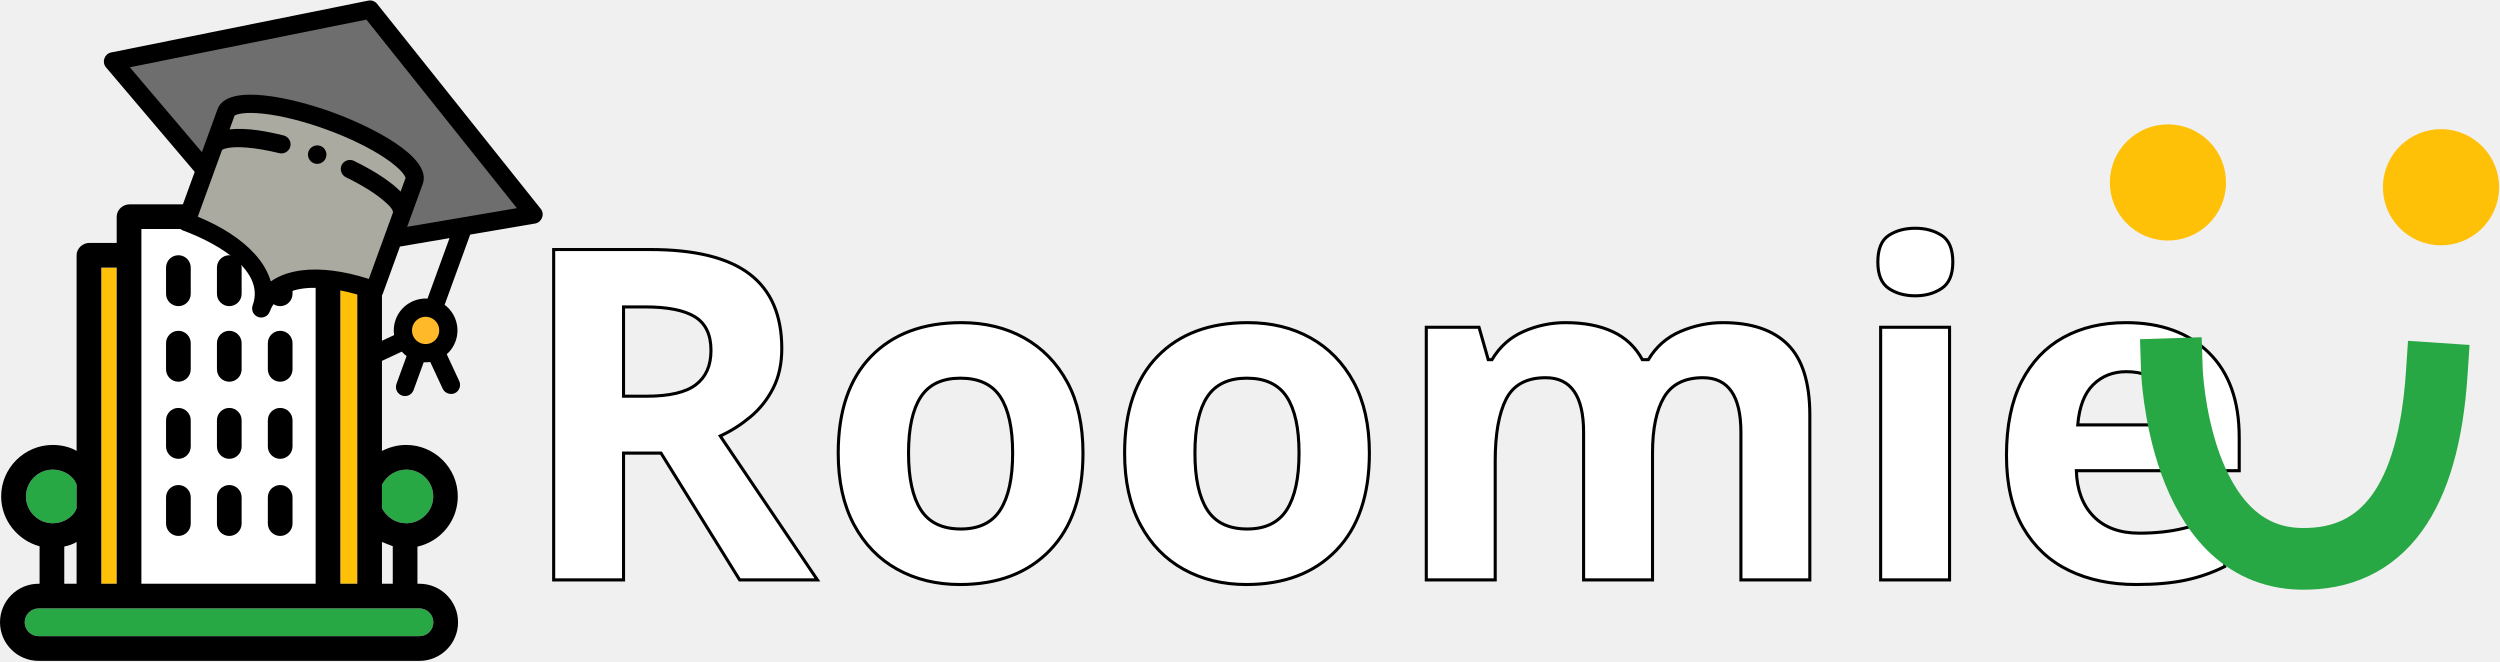
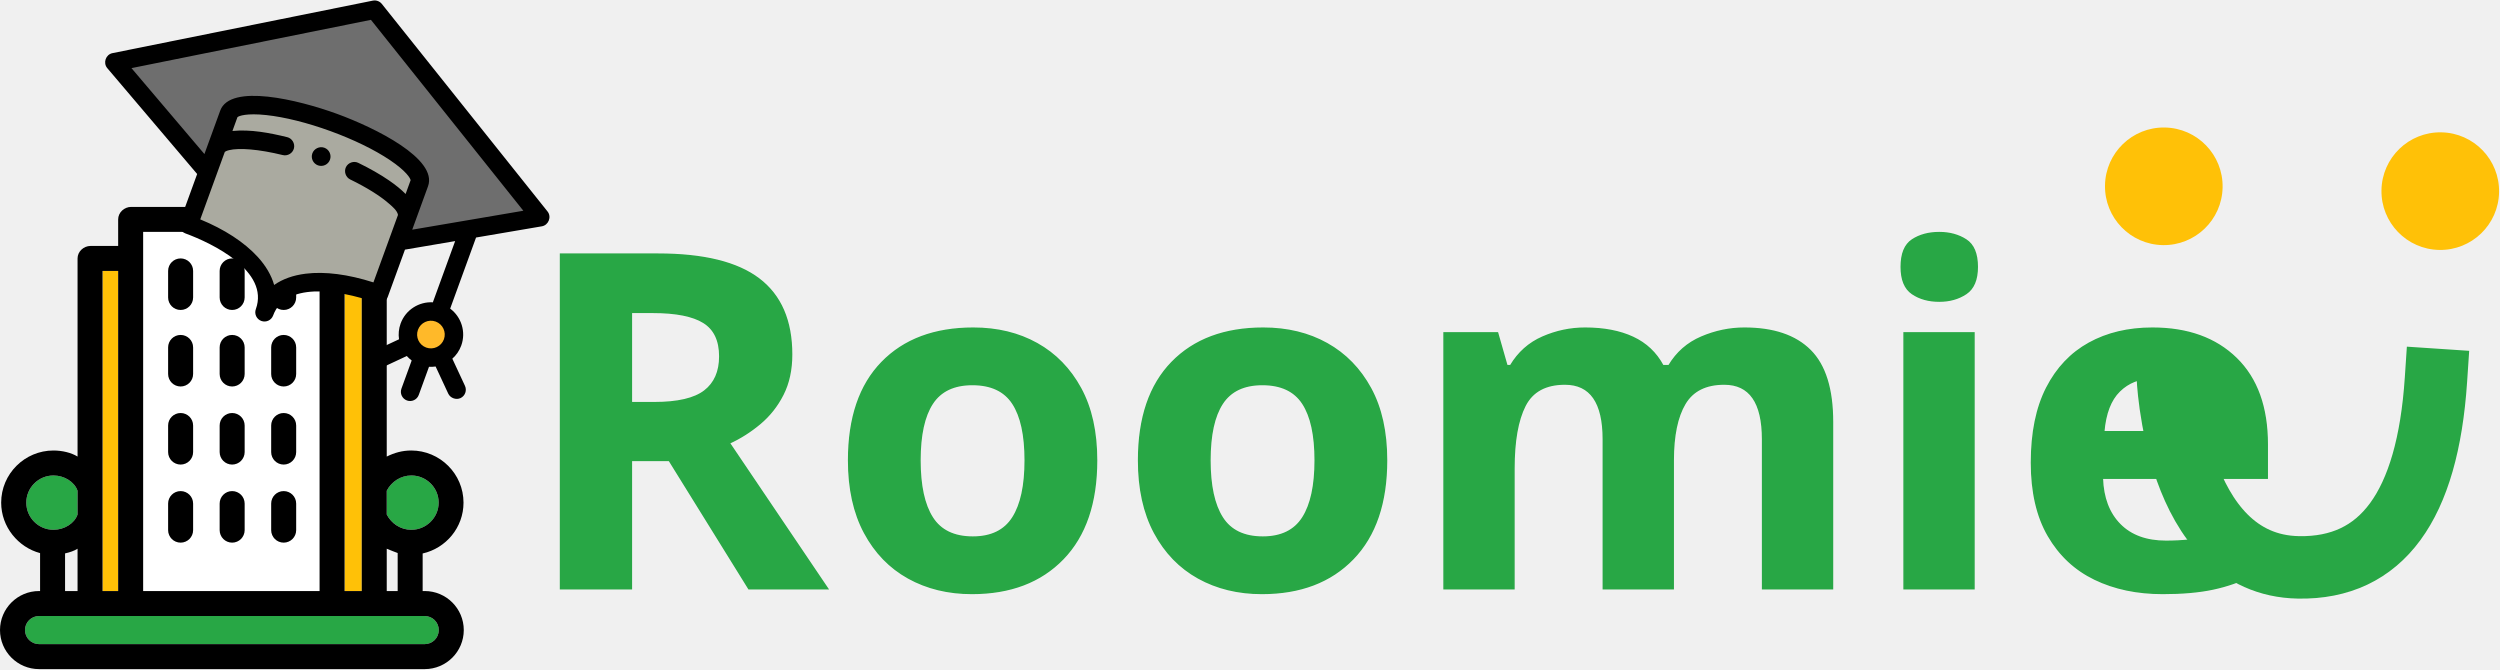
- <svg xmlns="http://www.w3.org/2000/svg" width="1621px" height="429px" viewBox="0 0 1621 429" version="1.1">
+ <svg xmlns="http://www.w3.org/2000/svg" width="1601px" height="429px" viewBox="0 0 1601 429" version="1.1">
  <defs />
  <g id="Page-1" stroke="none" stroke-width="1" fill="none" fill-rule="evenodd">
    <g id="White" transform="translate(0, -51)">
      <g id="Group">
        <g id="apartments" transform="translate(0, 183)">
          <path d="M49.667,219.396 C47.667,220.722 44.667,221.736 41.667,222.396 L41.667,246.5 L49.667,246.5 L49.667,219.396 Z" id="Shape" />
          <path d="M247.667,219.396 L247.667,246.5 L254.667,246.5 L254.667,222.15 C252.667,221.494 250.667,220.564 247.667,219.396 Z" id="Shape" />
          <path d="M34.224,207.281 C41.079,207.281 47.667,203.285 49.667,197.51 L49.667,182.27 C47.667,176.495 41.079,172.499 34.224,172.499 C24.635,172.499 16.833,180.301 16.833,189.891 C16.833,199.48 24.635,207.281 34.224,207.281 Z" id="Shape" fill="#28A745" fill-rule="nonzero" />
          <path d="M247.667,197.51 C250.667,203.285 256.588,207.281 263.442,207.281 C273.032,207.281 280.917,199.479 280.917,189.89 C280.917,180.3 272.99,172.498 263.401,172.498 C256.547,172.498 250.668,176.494 247.668,182.269 L247.668,197.51 L247.667,197.51 Z" id="Shape" fill="#28A745" fill-rule="nonzero" />
          <rect id="Rectangle-path" fill="#FFC107" fill-rule="nonzero" x="220.667" y="41.5" width="11" height="205" />
          <rect id="Rectangle-path" fill="#FFC107" fill-rule="nonzero" x="65.667" y="41.5" width="10" height="205" />
          <path d="M91.667,246.5 L204.667,246.5 L204.667,16.5 L91.667,16.5 L91.667,246.5 Z M123.667,207.5 C123.667,211.918 120.085,215.5 115.667,215.5 C111.249,215.5 107.667,211.918 107.667,207.5 L107.667,190.5 C107.667,186.082 111.249,182.5 115.667,182.5 C120.085,182.5 123.667,186.082 123.667,190.5 L123.667,207.5 Z M123.667,157.5 C123.667,161.918 120.085,165.5 115.667,165.5 C111.249,165.5 107.667,161.918 107.667,157.5 L107.667,140.5 C107.667,136.082 111.249,132.5 115.667,132.5 C120.085,132.5 123.667,136.082 123.667,140.5 L123.667,157.5 Z M123.667,107.5 C123.667,111.918 120.085,115.5 115.667,115.5 C111.249,115.5 107.667,111.918 107.667,107.5 L107.667,90.5 C107.667,86.082 111.249,82.5 115.667,82.5 C120.085,82.5 123.667,86.082 123.667,90.5 L123.667,107.5 Z M123.667,58.5 C123.667,62.918 120.085,66.5 115.667,66.5 C111.249,66.5 107.667,62.918 107.667,58.5 L107.667,41.5 C107.667,37.082 111.249,33.5 115.667,33.5 C120.085,33.5 123.667,37.082 123.667,41.5 L123.667,58.5 Z M156.667,207.5 C156.667,211.918 153.085,215.5 148.667,215.5 C144.249,215.5 140.667,211.918 140.667,207.5 L140.667,190.5 C140.667,186.082 144.249,182.5 148.667,182.5 C153.085,182.5 156.667,186.082 156.667,190.5 L156.667,207.5 Z M156.667,157.5 C156.667,161.918 153.085,165.5 148.667,165.5 C144.249,165.5 140.667,161.918 140.667,157.5 L140.667,140.5 C140.667,136.082 144.249,132.5 148.667,132.5 C153.085,132.5 156.667,136.082 156.667,140.5 L156.667,157.5 Z M156.667,107.5 C156.667,111.918 153.085,115.5 148.667,115.5 C144.249,115.5 140.667,111.918 140.667,107.5 L140.667,90.5 C140.667,86.082 144.249,82.5 148.667,82.5 C153.085,82.5 156.667,86.082 156.667,90.5 L156.667,107.5 Z M156.667,58.5 C156.667,62.918 153.085,66.5 148.667,66.5 C144.249,66.5 140.667,62.918 140.667,58.5 L140.667,41.5 C140.667,37.082 144.249,33.5 148.667,33.5 C153.085,33.5 156.667,37.082 156.667,41.5 L156.667,58.5 Z M189.667,207.5 C189.667,211.918 186.085,215.5 181.667,215.5 C177.249,215.5 173.667,211.918 173.667,207.5 L173.667,190.5 C173.667,186.082 177.249,182.5 181.667,182.5 C186.085,182.5 189.667,186.082 189.667,190.5 L189.667,207.5 Z M189.667,157.5 C189.667,161.918 186.085,165.5 181.667,165.5 C177.249,165.5 173.667,161.918 173.667,157.5 L173.667,140.5 C173.667,136.082 177.249,132.5 181.667,132.5 C186.085,132.5 189.667,136.082 189.667,140.5 L189.667,157.5 Z M189.667,107.5 C189.667,111.918 186.085,115.5 181.667,115.5 C177.249,115.5 173.667,111.918 173.667,107.5 L173.667,90.5 C173.667,86.082 177.249,82.5 181.667,82.5 C186.085,82.5 189.667,86.082 189.667,90.5 L189.667,107.5 Z M189.667,41.5 L189.667,58.5 C189.667,62.918 186.085,66.5 181.667,66.5 C177.249,66.5 173.667,62.918 173.667,58.5 L173.667,41.5 C173.667,37.082 177.249,33.5 181.667,33.5 C186.085,33.5 189.667,37.082 189.667,41.5 Z" id="Shape" fill="#FFFFFF" fill-rule="nonzero" />
          <path d="M272,262.5 L25,262.5 C20.037,262.5 16,266.537 16,271.5 C16,276.463 20.037,280.5 25,280.5 L272,280.5 C276.963,280.5 281,276.463 281,271.5 C281,266.537 276.963,262.5 272,262.5 Z" id="Shape" fill="#28A745" fill-rule="nonzero" />
          <path d="M272,246.5 L270.667,246.5 L270.667,222.446 C285.667,219.072 296.834,205.761 296.834,189.89 C296.834,171.478 281.771,156.498 263.359,156.498 C257.723,156.498 252.667,157.907 247.667,160.383 L247.667,33.5 C247.667,29.082 244.418,25.5 240,25.5 L220.667,25.5 L220.667,8.5 C220.667,4.082 217.418,0.5 213,0.5 L84,0.5 C79.582,0.5 75.667,4.082 75.667,8.5 L75.667,25.5 L58,25.5 C53.582,25.5 49.667,29.082 49.667,33.5 L49.667,160.385 C45.667,157.908 39.861,156.499 34.224,156.499 C15.812,156.499 0.75,171.479 0.75,189.891 C0.75,205.407 11.667,218.482 25.667,222.213 L25.667,246.5 L25,246.5 C11.215,246.5 0,257.715 0,271.5 C0,285.285 11.215,296.5 25,296.5 L272,296.5 C285.785,296.5 297,285.285 297,271.5 C297,257.715 285.785,246.5 272,246.5 Z M272,280.5 L25,280.5 C20.037,280.5 16,276.463 16,271.5 C16,266.537 20.037,262.5 25,262.5 L272,262.5 C276.963,262.5 281,266.537 281,271.5 C281,276.463 276.963,280.5 272,280.5 Z M34.224,172.499 C41.079,172.499 47.667,176.495 49.667,182.27 L49.667,197.509 C47.667,203.284 41.079,207.28 34.224,207.28 C24.635,207.28 16.833,199.478 16.833,189.889 C16.833,180.301 24.635,172.499 34.224,172.499 Z M204.667,16.5 L204.667,246.5 L91.667,246.5 L91.667,16.5 L204.667,16.5 Z M263.442,172.499 C273.032,172.499 280.917,180.301 280.917,189.891 C280.917,199.48 272.99,207.282 263.401,207.282 C256.547,207.282 250.668,203.286 247.668,197.511 L247.668,182.27 C250.667,176.495 256.588,172.499 263.442,172.499 Z M247.667,246.5 L247.667,219.396 C250.667,220.564 252.667,221.494 254.667,222.15 L254.667,246.5 L247.667,246.5 Z M231.667,246.5 L220.667,246.5 L220.667,41.5 L231.667,41.5 L231.667,246.5 Z M75.667,246.5 L65.667,246.5 L65.667,41.5 L75.667,41.5 L75.667,246.5 Z M41.667,222.396 C44.667,221.736 47.667,220.722 49.667,219.396 L49.667,246.5 L41.667,246.5 L41.667,222.396 Z" id="Shape" fill="#000000" fill-rule="nonzero" />
          <path d="M115.667,132.5 C111.249,132.5 107.667,136.082 107.667,140.5 L107.667,157.5 C107.667,161.918 111.249,165.5 115.667,165.5 C120.085,165.5 123.667,161.918 123.667,157.5 L123.667,140.5 C123.667,136.082 120.085,132.5 115.667,132.5 Z" id="Shape" fill="#000000" fill-rule="nonzero" />
          <path d="M115.667,182.5 C111.249,182.5 107.667,186.082 107.667,190.5 L107.667,207.5 C107.667,211.918 111.249,215.5 115.667,215.5 C120.085,215.5 123.667,211.918 123.667,207.5 L123.667,190.5 C123.667,186.082 120.085,182.5 115.667,182.5 Z" id="Shape" fill="#000000" fill-rule="nonzero" />
          <path d="M115.667,82.5 C111.249,82.5 107.667,86.082 107.667,90.5 L107.667,107.5 C107.667,111.918 111.249,115.5 115.667,115.5 C120.085,115.5 123.667,111.918 123.667,107.5 L123.667,90.5 C123.667,86.082 120.085,82.5 115.667,82.5 Z" id="Shape" fill="#000000" fill-rule="nonzero" />
          <path d="M115.667,33.5 C111.249,33.5 107.667,37.082 107.667,41.5 L107.667,58.5 C107.667,62.918 111.249,66.5 115.667,66.5 C120.085,66.5 123.667,62.918 123.667,58.5 L123.667,41.5 C123.667,37.082 120.085,33.5 115.667,33.5 Z" id="Shape" fill="#000000" fill-rule="nonzero" />
          <path d="M148.667,132.5 C144.249,132.5 140.667,136.082 140.667,140.5 L140.667,157.5 C140.667,161.918 144.249,165.5 148.667,165.5 C153.085,165.5 156.667,161.918 156.667,157.5 L156.667,140.5 C156.667,136.082 153.085,132.5 148.667,132.5 Z" id="Shape" fill="#000000" fill-rule="nonzero" />
          <path d="M148.667,182.5 C144.249,182.5 140.667,186.082 140.667,190.5 L140.667,207.5 C140.667,211.918 144.249,215.5 148.667,215.5 C153.085,215.5 156.667,211.918 156.667,207.5 L156.667,190.5 C156.667,186.082 153.085,182.5 148.667,182.5 Z" id="Shape" fill="#000000" fill-rule="nonzero" />
          <path d="M148.667,82.5 C144.249,82.5 140.667,86.082 140.667,90.5 L140.667,107.5 C140.667,111.918 144.249,115.5 148.667,115.5 C153.085,115.5 156.667,111.918 156.667,107.5 L156.667,90.5 C156.667,86.082 153.085,82.5 148.667,82.5 Z" id="Shape" fill="#000000" fill-rule="nonzero" />
          <path d="M148.667,33.5 C144.249,33.5 140.667,37.082 140.667,41.5 L140.667,58.5 C140.667,62.918 144.249,66.5 148.667,66.5 C153.085,66.5 156.667,62.918 156.667,58.5 L156.667,41.5 C156.667,37.082 153.085,33.5 148.667,33.5 Z" id="Shape" fill="#000000" fill-rule="nonzero" />
          <path d="M181.667,132.5 C177.249,132.5 173.667,136.082 173.667,140.5 L173.667,157.5 C173.667,161.918 177.249,165.5 181.667,165.5 C186.085,165.5 189.667,161.918 189.667,157.5 L189.667,140.5 C189.667,136.082 186.085,132.5 181.667,132.5 Z" id="Shape" fill="#000000" fill-rule="nonzero" />
          <path d="M181.667,182.5 C177.249,182.5 173.667,186.082 173.667,190.5 L173.667,207.5 C173.667,211.918 177.249,215.5 181.667,215.5 C186.085,215.5 189.667,211.918 189.667,207.5 L189.667,190.5 C189.667,186.082 186.085,182.5 181.667,182.5 Z" id="Shape" fill="#000000" fill-rule="nonzero" />
          <path d="M181.667,82.5 C177.249,82.5 173.667,86.082 173.667,90.5 L173.667,107.5 C173.667,111.918 177.249,115.5 181.667,115.5 C186.085,115.5 189.667,111.918 189.667,107.5 L189.667,90.5 C189.667,86.082 186.085,82.5 181.667,82.5 Z" id="Shape" fill="#000000" fill-rule="nonzero" />
          <path d="M173.667,41.5 L173.667,58.5 C173.667,62.918 177.249,66.5 181.667,66.5 C186.085,66.5 189.667,62.918 189.667,58.5 L189.667,41.5 C189.667,37.082 186.085,33.5 181.667,33.5 C177.249,33.5 173.667,37.082 173.667,41.5 Z" id="Shape" fill="#000000" fill-rule="nonzero" />
        </g>
        <g id="mortarboard" transform="translate(201.9099, 161.5891) rotate(20) translate(-201.9099, -161.5891) translate(50.90994, 44.58908)" fill-rule="nonzero">
          <path d="M86.439,99.344 C86.439,89.575 115.568,81.655 151.5,81.655 C187.432,81.655 216.561,89.575 216.561,99.344 L216.561,139 L297,93.393 L151.501,5 L6,93.393 L86.439,139 L86.439,99.344 Z" id="Shape" fill="#6E6E6E" />
          <circle id="Oval" fill="#FFB929" cx="257" cy="189" r="15" />
          <path d="M216,175.055 L216,99.679 C216,89.915 186.898,82 151,82 C115.102,82 86,89.915 86,99.679 L86,175.055 C121.926,175.158 151,188.018 151,211 C151,187.12 180.075,175.158 216,175.055 Z" id="Shape" fill="#AAAAA0" />
          <path d="M299.24,89.465 L154.08,0.863 C152.194,-0.288 149.825,-0.288 147.938,0.863 C147.938,0.863 3.146,89.24 2.779,89.465 C-0.999,91.771 -0.903,97.466 2.932,99.65 L80.2,143.666 L80.2,176.078 C80.2,179.336 82.831,181.979 86.084,181.989 C104.547,182.042 145.108,186.166 145.108,212.13 C145.108,215.394 147.751,218.041 151.009,218.041 C154.267,218.041 156.91,215.394 156.91,212.13 C156.91,190.007 188.707,182.067 215.934,181.989 C219.187,181.979 221.819,179.336 221.819,176.078 L221.819,143.666 L250.142,127.531 L250.142,169.258 C241.621,171.808 235.39,179.727 235.39,189.08 C235.39,192.638 236.292,195.989 237.878,198.916 L224.332,212.485 C222.027,214.793 222.027,218.535 224.332,220.844 C226.615,223.129 230.403,223.121 232.678,220.844 L246.224,207.275 C247.46,207.947 248.773,208.492 250.143,208.902 L250.143,228.09 C250.143,231.353 252.785,234 256.044,234 C259.302,234 261.945,231.353 261.945,228.09 L261.945,208.902 C263.315,208.492 264.628,207.947 265.863,207.275 C265.863,207.275 279.351,220.785 279.409,220.843 C281.613,223.051 285.552,223.048 287.755,220.843 C290.059,218.535 290.059,214.793 287.755,212.484 L274.209,198.915 C275.795,195.989 276.697,192.638 276.697,189.08 C276.697,179.727 270.465,171.807 261.945,169.258 L261.945,120.808 C261.945,120.808 299.05,99.67 299.086,99.649 C302.81,97.528 303.076,91.806 299.24,89.465 Z M264.895,189.079 C264.895,193.967 260.924,197.945 256.044,197.945 C251.163,197.945 247.193,193.967 247.193,189.079 C247.193,184.191 251.163,180.213 256.044,180.213 C260.924,180.213 264.895,184.19 264.895,189.079 Z M210.017,170.288 C193.068,170.943 178.4,174.234 167.327,179.898 C160.103,183.593 154.572,188.204 150.836,193.582 C147.087,188.389 141.665,183.868 134.731,180.255 C123.469,174.387 108.79,170.976 92.001,170.294 L92.001,124.292 C92.189,123.979 92.886,123.169 94.202,122.313 C96.846,120.527 101.466,118.678 106.872,117.229 C112.719,115.64 119.888,114.363 127.595,113.517 C130.792,113.166 133.172,110.209 132.824,107.005 C132.477,103.821 129.499,101.413 126.321,101.767 C114.809,103.03 102.539,104.992 92.002,110.041 L92.002,100.649 C92.56,99.55 96.626,96.094 108.903,93.061 C120.399,90.221 135.353,88.657 151.01,88.657 C166.667,88.657 181.621,90.221 193.117,93.061 C205.394,96.094 209.459,99.55 210.019,100.649 L210.019,110.039 C206.472,108.332 202.172,106.831 196.984,105.486 C190.458,103.807 182.963,102.525 174.702,101.661 C171.52,101.329 168.558,103.751 168.229,106.933 C167.899,110.121 170.323,113.088 173.487,113.423 C184.988,114.605 195.125,116.751 202.042,119.452 C204.464,120.389 208.702,121.834 210.019,124.304 L210.017,170.288 Z M221.819,130.066 L221.819,100.477 C221.819,81.814 177.308,76.835 151.009,76.835 C124.709,76.835 80.198,81.814 80.198,100.477 L80.198,130.066 L17.476,94.335 L151.009,12.831 L284.542,94.335 L221.819,130.066 Z" id="Shape" fill="#000000" />
          <path d="M151,100 C151,100 150.983,100 150.982,100 C147.728,100 144.988,102.771 145,106.012 C145.006,109.312 147.694,112 151.013,112 C154.318,111.988 157.006,109.294 157,105.988 C156.994,102.682 154.3,100 151,100 Z" id="Shape" fill="#000000" />
        </g>
      </g>
-       <g id="RoomieU-2" transform="translate(332, 131)">
-         <text id="Roomie" stroke="#000000" stroke-width="2" font-family="Cabin-Bold, Cabin" font-size="300" font-weight="bold" fill="#FFFFFF">
+       <g id="RoomieU-2" transform="translate(332, 132)">
+         <text id="Roomie" stroke="#28A745" fill="#28A745" font-family="Cabin-Bold, Cabin" font-size="300" font-weight="bold">
          <tspan x="0" y="296">Roomie</tspan>
        </text>
-         <g id="uparty-white" transform="translate(1160.729, 142.6863) rotate(1) translate(-1160.729, -142.6863) translate(1034.229, 2.186331)">
+         <g id="uparty-white" transform="translate(1140.729, 142.6863) rotate(1) translate(-1140.729, -142.6863) translate(1014.229, 2.186331)">
          <path d="M42.287,158.577 C42.287,158.577 48.276,280.152 128.183,280.152 C181.454,280.152 210.086,239.627 214.078,158.577" id="Line" stroke="#28A745" stroke-width="40" stroke-linecap="square" />
          <circle id="Oval-2" fill="#FFC107" fill-rule="nonzero" cx="37.662" cy="37.662" r="37.662" />
          <circle id="Oval-2-Copy" fill="#FFC107" fill-rule="nonzero" cx="214.739" cy="37.662" r="37.662" />
        </g>
      </g>
    </g>
  </g>
</svg>
